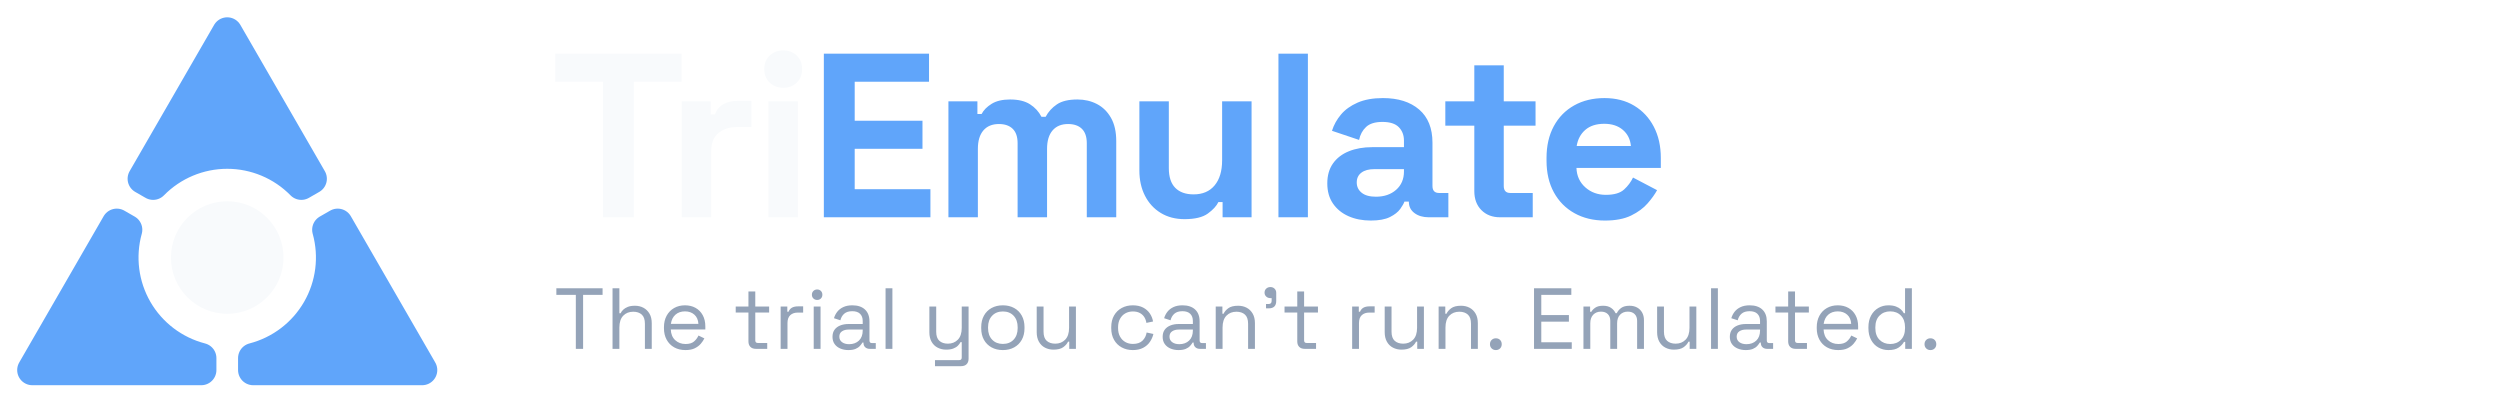
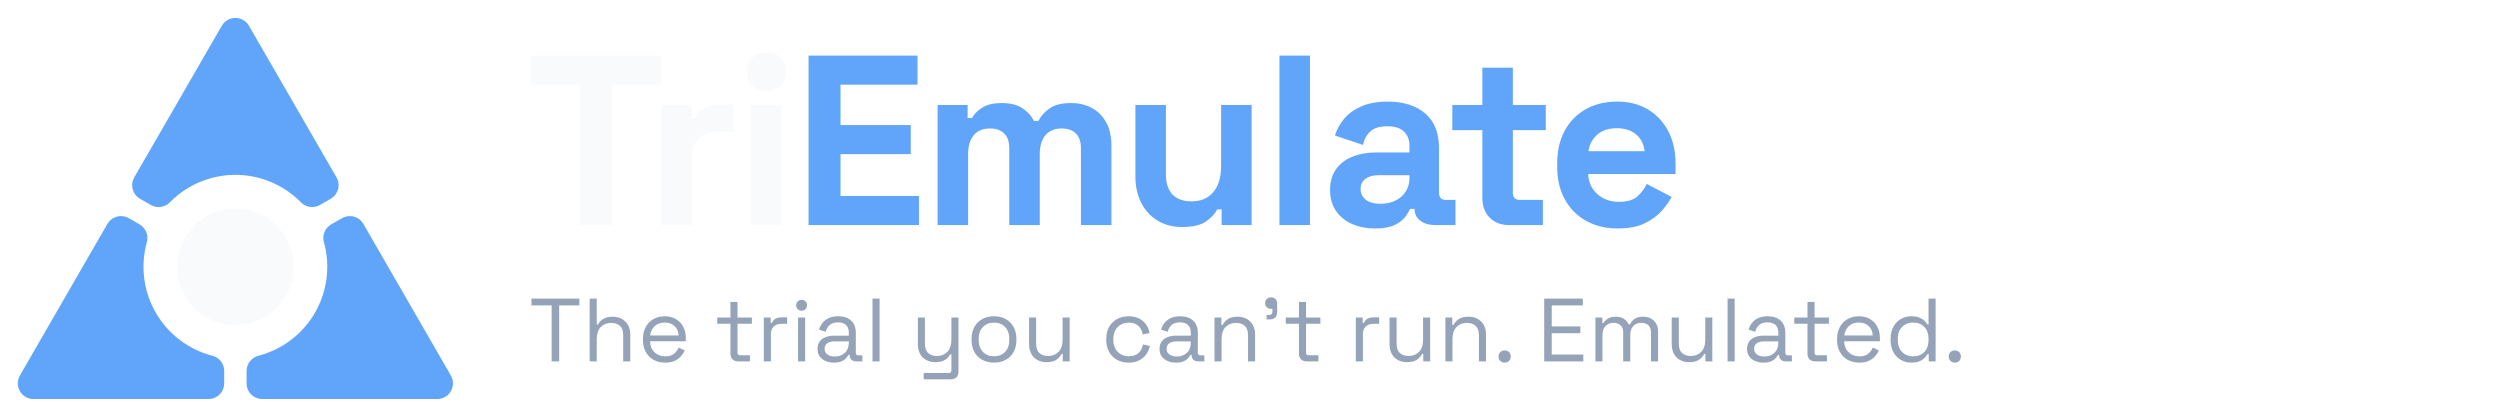
- <svg xmlns="http://www.w3.org/2000/svg" viewBox="0 0 577.6 93.0" width="577.6" height="93.0">
+ <svg xmlns="http://www.w3.org/2000/svg" viewBox="0 0 557.6 93.0" width="557.6" height="93.0">
  <g transform="translate(0.00 0.00) scale(1) translate(-7.5 -4.5)">
    <g fill="#60A5FA" stroke="#60A5FA" stroke-width="7" stroke-linejoin="round">
      <path d="M79.52,45.80 L60.00,12.00 L40.48,45.80 L42.88,47.18 A24,24 0 0 1 77.12,47.18 Z" />
      <path d="M34.48,56.20 L14.97,90.00 L54.00,90.00 L54.00,87.24 A24,24 0 0 1 36.88,57.58 Z" />
      <path d="M66.00,90.00 L105.03,90.00 L85.52,56.20 L83.12,57.58 A24,24 0 0 1 66.00,87.24 Z" />
    </g>
    <circle cx="60" cy="64" r="13" fill="#F8FAFC" />
  </g>
-   <path d="M139.312 50.2V18.88H128.296V12.4H157.456V18.88H146.44V50.2ZM157.51 50.2V23.416H164.206V26.44H165.178Q165.772 24.82 167.149 24.064Q168.526 23.308 170.362 23.308H173.602V29.356H170.254Q167.662 29.356 165.988 30.733Q164.314 32.11 164.314 34.972V50.2ZM177.544 50.2V23.416H184.348V50.2ZM180.946 20.284Q179.11 20.284 177.841 19.096Q176.572 17.908 176.572 15.964Q176.572 14.02 177.841 12.832Q179.11 11.644 180.946 11.644Q182.836 11.644 184.078 12.832Q185.32 14.02 185.32 15.964Q185.32 17.908 184.078 19.096Q182.836 20.284 180.946 20.284Z" fill="#F8FAFC" />
-   <path d="M190.342 50.2V12.4H214.642V18.88H197.47V27.898H213.13V34.378H197.47V43.72H214.966V50.2ZM219.124 50.2V23.416H225.82V26.332H226.792Q227.494 24.982 229.114 23.983Q230.734 22.984 233.38 22.984Q236.242 22.984 237.97 24.091Q239.698 25.198 240.616 26.98H241.588Q242.506 25.252 244.18 24.118Q245.854 22.984 248.932 22.984Q251.416 22.984 253.441 24.037Q255.466 25.09 256.681 27.223Q257.896 29.356 257.896 32.596V50.2H251.092V33.082Q251.092 30.868 249.958 29.761Q248.824 28.654 246.772 28.654Q244.45 28.654 243.181 30.139Q241.912 31.624 241.912 34.378V50.2H235.108V33.082Q235.108 30.868 233.974 29.761Q232.84 28.654 230.788 28.654Q228.466 28.654 227.197 30.139Q225.928 31.624 225.928 34.378V50.2ZM273.664 50.632Q270.532 50.632 268.183 49.201Q265.834 47.77 264.538 45.232Q263.242 42.694 263.242 39.4V23.416H270.046V38.86Q270.046 41.884 271.531 43.396Q273.016 44.908 275.77 44.908Q278.902 44.908 280.63 42.829Q282.358 40.75 282.358 37.024V23.416H289.162V50.2H282.466V46.69H281.494Q280.846 48.04 279.064 49.336Q277.282 50.632 273.664 50.632ZM295.372 50.2V12.4H302.176V50.2ZM316.702 50.956Q313.84 50.956 311.572 49.957Q309.304 48.958 307.981 47.041Q306.658 45.124 306.658 42.37Q306.658 39.616 307.981 37.753Q309.304 35.89 311.653 34.945Q314.002 34.0 317.026 34.0H324.37V32.488Q324.37 30.598 323.182 29.383Q321.994 28.168 319.402 28.168Q316.864 28.168 315.622 29.329Q314.38 30.49 314.002 32.326L307.738 30.22Q308.386 28.168 309.817 26.467Q311.248 24.766 313.651 23.713Q316.054 22.66 319.51 22.66Q324.802 22.66 327.88 25.306Q330.958 27.952 330.958 32.974V42.964Q330.958 44.584 332.47 44.584H334.63V50.2H330.094Q328.096 50.2 326.8 49.228Q325.504 48.256 325.504 46.636V46.582H324.478Q324.262 47.23 323.506 48.283Q322.75 49.336 321.13 50.146Q319.51 50.956 316.702 50.956ZM317.89 45.448Q320.752 45.448 322.561 43.855Q324.37 42.262 324.37 39.616V39.076H317.512Q315.622 39.076 314.542 39.886Q313.462 40.696 313.462 42.154Q313.462 43.612 314.596 44.53Q315.73 45.448 317.89 45.448ZM346.564 50.2Q343.918 50.2 342.271 48.553Q340.624 46.906 340.624 44.152V29.032H333.928V23.416H340.624V15.1H347.428V23.416H354.772V29.032H347.428V42.964Q347.428 44.584 348.94 44.584H354.124V50.2ZM370.81 50.956Q366.814 50.956 363.763 49.255Q360.712 47.554 359.011 44.449Q357.31 41.344 357.31 37.132V36.484Q357.31 32.272 358.984 29.167Q360.658 26.062 363.682 24.361Q366.706 22.66 370.702 22.66Q374.644 22.66 377.56 24.415Q380.476 26.17 382.096 29.275Q383.716 32.38 383.716 36.484V38.806H364.222Q364.33 41.56 366.274 43.288Q368.218 45.016 371.026 45.016Q373.888 45.016 375.238 43.774Q376.588 42.532 377.29 41.02L382.852 43.936Q382.096 45.34 380.665 46.987Q379.234 48.634 376.858 49.795Q374.482 50.956 370.81 50.956ZM364.276 33.73H376.804Q376.588 31.408 374.941 30.004Q373.294 28.6 370.648 28.6Q367.894 28.6 366.274 30.004Q364.654 31.408 364.276 33.73Z" fill="#60A5FA" />
-   <path d="M133.04 80.6V68.12H128.54V66.6H139.22V68.12H134.72V80.6ZM141.52 80.6V66.6H143.1V72.38H143.38Q143.58 71.94 143.99 71.55Q144.4 71.16 145.05 70.9Q145.7 70.64 146.7 70.64Q147.8 70.64 148.67 71.11Q149.54 71.58 150.06 72.47Q150.58 73.36 150.58 74.68V80.6H149.0V74.8Q149.0 73.34 148.27 72.68Q147.54 72.02 146.3 72.02Q144.88 72.02 143.99 72.94Q143.1 73.86 143.1 75.68V80.6ZM158.36 80.88Q156.88 80.88 155.76 80.25Q154.64 79.62 154.02 78.48Q153.4 77.34 153.4 75.84V75.6Q153.4 74.08 154.02 72.94Q154.64 71.8 155.74 71.17Q156.84 70.54 158.26 70.54Q159.64 70.54 160.7 71.13Q161.76 71.72 162.36 72.82Q162.96 73.92 162.96 75.4V76.12H154.98Q155.04 77.7 156 78.59Q156.96 79.48 158.4 79.48Q159.66 79.48 160.34 78.9Q161.02 78.32 161.38 77.52L162.74 78.18Q162.44 78.8 161.91 79.42Q161.38 80.04 160.53 80.46Q159.68 80.88 158.36 80.88ZM155 74.82H161.36Q161.28 73.46 160.43 72.7Q159.58 71.94 158.26 71.94Q156.92 71.94 156.06 72.7Q155.2 73.46 155 74.82ZM174.66 80.6Q173.82 80.6 173.37 80.14Q172.92 79.68 172.92 78.88V72.2H169.98V70.82H172.92V67.34H174.5V70.82H177.7V72.2H174.5V78.64Q174.5 79.24 175.08 79.24H177.26V80.6ZM180.36 80.6V70.82H181.9V72.02H182.18Q182.44 71.38 182.98 71.08Q183.52 70.78 184.4 70.78H185.56V72.22H184.3Q183.24 72.22 182.59 72.81Q181.94 73.4 181.94 74.64V80.6ZM188 80.6V70.82H189.58V80.6ZM188.8 69.3Q188.28 69.3 187.93 68.96Q187.58 68.62 187.58 68.1Q187.58 67.56 187.93 67.22Q188.28 66.88 188.8 66.88Q189.32 66.88 189.66 67.22Q190 67.56 190 68.1Q190 68.62 189.66 68.96Q189.32 69.3 188.8 69.3ZM196 80.88Q194.98 80.88 194.14 80.52Q193.3 80.16 192.82 79.48Q192.34 78.8 192.34 77.82Q192.34 76.82 192.82 76.17Q193.3 75.52 194.14 75.19Q194.98 74.86 196.02 74.86H199.32V74.14Q199.32 73.1 198.71 72.5Q198.1 71.9 196.9 71.9Q195.72 71.9 195.06 72.47Q194.4 73.04 194.16 74.0L192.68 73.52Q192.92 72.7 193.44 72.03Q193.96 71.36 194.83 70.95Q195.7 70.54 196.92 70.54Q198.8 70.54 199.84 71.51Q200.88 72.48 200.88 74.24V78.66Q200.88 79.26 201.44 79.26H202.34V80.6H200.96Q200.3 80.6 199.9 80.23Q199.5 79.86 199.5 79.24V79.14H199.26Q199.04 79.52 198.67 79.93Q198.3 80.34 197.66 80.61Q197.02 80.88 196 80.88ZM196.18 79.52Q197.58 79.52 198.45 78.69Q199.32 77.86 199.32 76.36V76.14H196.08Q195.14 76.14 194.53 76.55Q193.92 76.96 193.92 77.78Q193.92 78.6 194.55 79.06Q195.18 79.52 196.18 79.52ZM204.6 80.6V66.6H206.18V80.6ZM216.02 84.6V83.2H221.62Q222.2 83.2 222.2 82.6V79.04H221.92Q221.72 79.46 221.31 79.87Q220.9 80.28 220.24 80.53Q219.58 80.78 218.58 80.78Q217.52 80.78 216.63 80.32Q215.74 79.86 215.23 78.96Q214.72 78.06 214.72 76.76V70.82H216.3V76.64Q216.3 78.08 217.03 78.74Q217.76 79.4 219 79.4Q220.4 79.4 221.3 78.48Q222.2 77.56 222.2 75.74V70.82H223.78V82.88Q223.78 83.68 223.33 84.14Q222.88 84.6 222.02 84.6ZM231.7 80.88Q230.22 80.88 229.09 80.26Q227.96 79.64 227.33 78.51Q226.7 77.38 226.7 75.84V75.58Q226.7 74.06 227.33 72.92Q227.96 71.78 229.09 71.16Q230.22 70.54 231.7 70.54Q233.18 70.54 234.31 71.16Q235.44 71.78 236.07 72.92Q236.7 74.06 236.7 75.58V75.84Q236.7 77.38 236.07 78.51Q235.44 79.64 234.31 80.26Q233.18 80.88 231.7 80.88ZM231.7 79.46Q233.26 79.46 234.19 78.47Q235.12 77.48 235.12 75.8V75.62Q235.12 73.94 234.19 72.95Q233.26 71.96 231.7 71.96Q230.16 71.96 229.22 72.95Q228.28 73.94 228.28 75.62V75.8Q228.28 77.48 229.22 78.47Q230.16 79.46 231.7 79.46ZM243.38 80.78Q242.32 80.78 241.43 80.32Q240.54 79.86 240.03 78.95Q239.52 78.04 239.52 76.74V70.82H241.1V76.62Q241.1 78.08 241.83 78.74Q242.56 79.4 243.8 79.4Q245.2 79.4 246.1 78.48Q247 77.56 247 75.74V70.82H248.58V80.6H247.04V78.94H246.76Q246.44 79.64 245.66 80.21Q244.88 80.78 243.38 80.78ZM261.72 80.88Q260.3 80.88 259.17 80.27Q258.04 79.66 257.39 78.52Q256.74 77.38 256.74 75.82V75.6Q256.74 74.02 257.39 72.89Q258.04 71.76 259.17 71.15Q260.3 70.54 261.72 70.54Q263.12 70.54 264.11 71.06Q265.1 71.58 265.67 72.44Q266.24 73.3 266.4 74.28L264.86 74.6Q264.76 73.88 264.39 73.28Q264.02 72.68 263.36 72.32Q262.7 71.96 261.74 71.96Q260.76 71.96 259.99 72.4Q259.22 72.84 258.77 73.66Q258.32 74.48 258.32 75.62V75.8Q258.32 76.94 258.77 77.76Q259.22 78.58 259.99 79.02Q260.76 79.46 261.74 79.46Q263.2 79.46 263.97 78.7Q264.74 77.94 264.92 76.82L266.48 77.16Q266.26 78.12 265.68 78.98Q265.1 79.84 264.11 80.36Q263.12 80.88 261.72 80.88ZM272.28 80.88Q271.26 80.88 270.42 80.52Q269.58 80.16 269.1 79.48Q268.62 78.8 268.62 77.82Q268.62 76.82 269.1 76.17Q269.58 75.52 270.42 75.19Q271.26 74.86 272.3 74.86H275.6V74.14Q275.6 73.1 274.99 72.5Q274.38 71.9 273.18 71.9Q272 71.9 271.34 72.47Q270.68 73.04 270.44 74.0L268.96 73.52Q269.2 72.7 269.72 72.03Q270.24 71.36 271.11 70.95Q271.98 70.54 273.2 70.54Q275.08 70.54 276.12 71.51Q277.16 72.48 277.16 74.24V78.66Q277.16 79.26 277.72 79.26H278.62V80.6H277.24Q276.58 80.6 276.18 80.23Q275.78 79.86 275.78 79.24V79.14H275.54Q275.32 79.52 274.95 79.93Q274.58 80.34 273.94 80.61Q273.3 80.88 272.28 80.88ZM272.46 79.52Q273.86 79.52 274.73 78.69Q275.6 77.86 275.6 76.36V76.14H272.36Q271.42 76.14 270.81 76.55Q270.2 76.96 270.2 77.78Q270.2 78.6 270.83 79.06Q271.46 79.52 272.46 79.52ZM280.88 80.6V70.82H282.42V72.48H282.7Q283.02 71.78 283.79 71.21Q284.56 70.64 286.06 70.64Q287.16 70.64 288.03 71.1Q288.9 71.56 289.42 72.46Q289.94 73.36 289.94 74.68V80.6H288.36V74.8Q288.36 73.34 287.63 72.68Q286.9 72.02 285.66 72.02Q284.24 72.02 283.35 72.94Q282.46 73.86 282.46 75.68V80.6ZM292.5 71.24V70.24H293.08Q293.8 70.24 293.8 69.52V68.88H293.52Q292.94 68.88 292.55 68.52Q292.16 68.16 292.16 67.62Q292.16 67.04 292.55 66.68Q292.94 66.32 293.52 66.32Q294.1 66.32 294.48 66.7Q294.86 67.08 294.86 67.66V69.52Q294.86 71.24 293.14 71.24ZM301.46 80.6Q300.62 80.6 300.17 80.14Q299.72 79.68 299.72 78.88V72.2H296.78V70.82H299.72V67.34H301.3V70.82H304.5V72.2H301.3V78.64Q301.3 79.24 301.88 79.24H304.06V80.6ZM312.4 80.6V70.82H313.94V72.02H314.22Q314.48 71.38 315.02 71.08Q315.56 70.78 316.44 70.78H317.6V72.22H316.34Q315.28 72.22 314.63 72.81Q313.98 73.4 313.98 74.64V80.6ZM323.78 80.78Q322.72 80.78 321.83 80.32Q320.94 79.86 320.43 78.95Q319.92 78.04 319.92 76.74V70.82H321.5V76.62Q321.5 78.08 322.23 78.74Q322.96 79.4 324.2 79.4Q325.6 79.4 326.5 78.48Q327.4 77.56 327.4 75.74V70.82H328.98V80.6H327.44V78.94H327.16Q326.84 79.64 326.06 80.21Q325.28 80.78 323.78 80.78ZM332.38 80.6V70.82H333.92V72.48H334.2Q334.52 71.78 335.29 71.21Q336.06 70.64 337.56 70.64Q338.66 70.64 339.53 71.1Q340.4 71.56 340.92 72.46Q341.44 73.36 341.44 74.68V80.6H339.86V74.8Q339.86 73.34 339.13 72.68Q338.4 72.02 337.16 72.02Q335.74 72.02 334.85 72.94Q333.96 73.86 333.96 75.68V80.6ZM345.6 80.88Q345.02 80.88 344.63 80.5Q344.24 80.12 344.24 79.52Q344.24 78.92 344.63 78.54Q345.02 78.16 345.6 78.16Q346.2 78.16 346.58 78.54Q346.96 78.92 346.96 79.52Q346.96 80.12 346.58 80.5Q346.2 80.88 345.6 80.88ZM354.42 80.6V66.6H363.04V68.12H356.1V72.8H362.48V74.32H356.1V79.08H363.14V80.6ZM365.84 80.6V70.82H367.38V72.04H367.66Q367.94 71.52 368.58 71.08Q369.22 70.64 370.38 70.64Q371.52 70.64 372.23 71.14Q372.94 71.64 373.26 72.36H373.54Q373.88 71.64 374.57 71.14Q375.26 70.64 376.5 70.64Q377.48 70.64 378.22 71.04Q378.96 71.44 379.39 72.19Q379.82 72.94 379.82 73.98V80.6H378.24V74.12Q378.24 73.14 377.67 72.57Q377.1 72.0 376.08 72.0Q375 72.0 374.31 72.7Q373.62 73.4 373.62 74.72V80.6H372.04V74.12Q372.04 73.14 371.47 72.57Q370.9 72.0 369.88 72.0Q368.8 72.0 368.11 72.7Q367.42 73.4 367.42 74.72V80.6ZM386.72 80.78Q385.66 80.78 384.77 80.32Q383.88 79.86 383.37 78.95Q382.86 78.04 382.86 76.74V70.82H384.44V76.62Q384.44 78.08 385.17 78.74Q385.9 79.4 387.14 79.4Q388.54 79.4 389.44 78.48Q390.34 77.56 390.34 75.74V70.82H391.92V80.6H390.38V78.94H390.1Q389.78 79.64 389.0 80.21Q388.22 80.78 386.72 80.78ZM395.32 80.6V66.6H396.9V80.6ZM403.32 80.88Q402.3 80.88 401.46 80.52Q400.62 80.16 400.14 79.48Q399.66 78.8 399.66 77.82Q399.66 76.82 400.14 76.17Q400.62 75.52 401.46 75.19Q402.3 74.86 403.34 74.86H406.64V74.14Q406.64 73.1 406.03 72.5Q405.42 71.9 404.22 71.9Q403.04 71.9 402.38 72.47Q401.72 73.04 401.48 74.0L400.0 73.52Q400.24 72.7 400.76 72.03Q401.28 71.36 402.15 70.95Q403.02 70.54 404.24 70.54Q406.12 70.54 407.16 71.51Q408.2 72.48 408.2 74.24V78.66Q408.2 79.26 408.76 79.26H409.66V80.6H408.28Q407.62 80.6 407.22 80.23Q406.82 79.86 406.82 79.24V79.14H406.58Q406.36 79.52 405.99 79.93Q405.62 80.34 404.98 80.61Q404.34 80.88 403.32 80.88ZM403.5 79.52Q404.9 79.52 405.77 78.69Q406.64 77.86 406.64 76.36V76.14H403.4Q402.46 76.14 401.85 76.55Q401.24 76.96 401.24 77.78Q401.24 78.6 401.87 79.06Q402.5 79.52 403.5 79.52ZM414.88 80.6Q414.04 80.6 413.59 80.14Q413.14 79.68 413.14 78.88V72.2H410.2V70.82H413.14V67.34H414.72V70.82H417.92V72.2H414.72V78.64Q414.72 79.24 415.3 79.24H417.48V80.6ZM424.7 80.88Q423.22 80.88 422.1 80.25Q420.98 79.62 420.36 78.48Q419.74 77.34 419.74 75.84V75.6Q419.74 74.08 420.36 72.94Q420.98 71.8 422.08 71.17Q423.18 70.54 424.6 70.54Q425.98 70.54 427.04 71.13Q428.1 71.72 428.7 72.82Q429.3 73.92 429.3 75.4V76.12H421.32Q421.38 77.7 422.34 78.59Q423.3 79.48 424.74 79.48Q426.0 79.48 426.68 78.9Q427.36 78.32 427.72 77.52L429.08 78.18Q428.78 78.8 428.25 79.42Q427.72 80.04 426.87 80.46Q426.02 80.88 424.7 80.88ZM421.34 74.82H427.7Q427.62 73.46 426.77 72.7Q425.92 71.94 424.6 71.94Q423.26 71.94 422.4 72.7Q421.54 73.46 421.34 74.82ZM436.3 80.88Q435.04 80.88 433.98 80.28Q432.92 79.68 432.3 78.54Q431.68 77.4 431.68 75.84V75.58Q431.68 74.02 432.3 72.89Q432.92 71.76 433.97 71.15Q435.02 70.54 436.3 70.54Q437.32 70.54 438.03 70.81Q438.74 71.08 439.18 71.49Q439.62 71.9 439.86 72.36H440.14V66.6H441.72V80.6H440.18V78.98H439.9Q439.5 79.72 438.66 80.3Q437.82 80.88 436.3 80.88ZM436.72 79.48Q438.24 79.48 439.19 78.51Q440.14 77.54 440.14 75.8V75.62Q440.14 73.88 439.19 72.91Q438.24 71.94 436.72 71.94Q435.22 71.94 434.25 72.91Q433.28 73.88 433.28 75.62V75.8Q433.28 77.54 434.25 78.51Q435.22 79.48 436.72 79.48ZM446.0 80.88Q445.42 80.88 445.03 80.5Q444.64 80.12 444.64 79.52Q444.64 78.92 445.03 78.54Q445.42 78.16 446.0 78.16Q446.6 78.16 446.98 78.54Q447.36 78.92 447.36 79.52Q447.36 80.12 446.98 80.5Q446.6 80.88 446.0 80.88Z" fill="#94A3B8" />
+   <path d="M129.312 50.2V18.88H118.296V12.4H147.456V18.88H136.44V50.2ZM147.51 50.2V23.416H154.206V26.44H155.178Q155.772 24.82 157.149 24.064Q158.526 23.308 160.362 23.308H163.602V29.356H160.254Q157.662 29.356 155.988 30.733Q154.314 32.11 154.314 34.972V50.2ZM167.544 50.2V23.416H174.348V50.2ZM170.946 20.284Q169.11 20.284 167.841 19.096Q166.572 17.908 166.572 15.964Q166.572 14.02 167.841 12.832Q169.11 11.644 170.946 11.644Q172.836 11.644 174.078 12.832Q175.32 14.02 175.32 15.964Q175.32 17.908 174.078 19.096Q172.836 20.284 170.946 20.284Z" fill="#F8FAFC" />
+   <path d="M180.342 50.2V12.4H204.642V18.88H187.47V27.898H203.13V34.378H187.47V43.72H204.966V50.2ZM209.124 50.2V23.416H215.82V26.332H216.792Q217.494 24.982 219.114 23.983Q220.734 22.984 223.38 22.984Q226.242 22.984 227.97 24.091Q229.698 25.198 230.616 26.98H231.588Q232.506 25.252 234.18 24.118Q235.854 22.984 238.932 22.984Q241.416 22.984 243.441 24.037Q245.466 25.09 246.681 27.223Q247.896 29.356 247.896 32.596V50.2H241.092V33.082Q241.092 30.868 239.958 29.761Q238.824 28.654 236.772 28.654Q234.45 28.654 233.181 30.139Q231.912 31.624 231.912 34.378V50.2H225.108V33.082Q225.108 30.868 223.974 29.761Q222.84 28.654 220.788 28.654Q218.466 28.654 217.197 30.139Q215.928 31.624 215.928 34.378V50.2ZM263.664 50.632Q260.532 50.632 258.183 49.201Q255.834 47.77 254.538 45.232Q253.242 42.694 253.242 39.4V23.416H260.046V38.86Q260.046 41.884 261.531 43.396Q263.016 44.908 265.77 44.908Q268.902 44.908 270.63 42.829Q272.358 40.75 272.358 37.024V23.416H279.162V50.2H272.466V46.69H271.494Q270.846 48.04 269.064 49.336Q267.282 50.632 263.664 50.632ZM285.372 50.2V12.4H292.176V50.2ZM306.702 50.956Q303.84 50.956 301.572 49.957Q299.304 48.958 297.981 47.041Q296.658 45.124 296.658 42.37Q296.658 39.616 297.981 37.753Q299.304 35.89 301.653 34.945Q304.002 34.0 307.026 34.0H314.37V32.488Q314.37 30.598 313.182 29.383Q311.994 28.168 309.402 28.168Q306.864 28.168 305.622 29.329Q304.38 30.49 304.002 32.326L297.738 30.22Q298.386 28.168 299.817 26.467Q301.248 24.766 303.651 23.713Q306.054 22.66 309.51 22.66Q314.802 22.66 317.88 25.306Q320.958 27.952 320.958 32.974V42.964Q320.958 44.584 322.47 44.584H324.63V50.2H320.094Q318.096 50.2 316.8 49.228Q315.504 48.256 315.504 46.636V46.582H314.478Q314.262 47.23 313.506 48.283Q312.75 49.336 311.13 50.146Q309.51 50.956 306.702 50.956ZM307.89 45.448Q310.752 45.448 312.561 43.855Q314.37 42.262 314.37 39.616V39.076H307.512Q305.622 39.076 304.542 39.886Q303.462 40.696 303.462 42.154Q303.462 43.612 304.596 44.53Q305.73 45.448 307.89 45.448ZM336.564 50.2Q333.918 50.2 332.271 48.553Q330.624 46.906 330.624 44.152V29.032H323.928V23.416H330.624V15.1H337.428V23.416H344.772V29.032H337.428V42.964Q337.428 44.584 338.94 44.584H344.124V50.2ZM360.81 50.956Q356.814 50.956 353.763 49.255Q350.712 47.554 349.011 44.449Q347.31 41.344 347.31 37.132V36.484Q347.31 32.272 348.984 29.167Q350.658 26.062 353.682 24.361Q356.706 22.66 360.702 22.66Q364.644 22.66 367.56 24.415Q370.476 26.17 372.096 29.275Q373.716 32.38 373.716 36.484V38.806H354.222Q354.33 41.56 356.274 43.288Q358.218 45.016 361.026 45.016Q363.888 45.016 365.238 43.774Q366.588 42.532 367.29 41.02L372.852 43.936Q372.096 45.34 370.665 46.987Q369.234 48.634 366.858 49.795Q364.482 50.956 360.81 50.956ZM354.276 33.73H366.804Q366.588 31.408 364.941 30.004Q363.294 28.6 360.648 28.6Q357.894 28.6 356.274 30.004Q354.654 31.408 354.276 33.73Z" fill="#60A5FA" />
+   <path d="M123.04 80.6V68.12H118.54V66.6H129.22V68.12H124.72V80.6ZM131.52 80.6V66.6H133.1V72.38H133.38Q133.58 71.94 133.99 71.55Q134.4 71.16 135.05 70.9Q135.7 70.64 136.7 70.64Q137.8 70.64 138.67 71.11Q139.54 71.58 140.06 72.47Q140.58 73.36 140.58 74.68V80.6H139.0V74.8Q139.0 73.34 138.27 72.68Q137.54 72.02 136.3 72.02Q134.88 72.02 133.99 72.94Q133.1 73.86 133.1 75.68V80.6ZM148.36 80.88Q146.88 80.88 145.76 80.25Q144.64 79.62 144.02 78.48Q143.4 77.34 143.4 75.84V75.6Q143.4 74.08 144.02 72.94Q144.64 71.8 145.74 71.17Q146.84 70.54 148.26 70.54Q149.64 70.54 150.7 71.13Q151.76 71.72 152.36 72.82Q152.96 73.92 152.96 75.4V76.12H144.98Q145.04 77.7 146 78.59Q146.96 79.48 148.4 79.48Q149.66 79.48 150.34 78.9Q151.02 78.32 151.38 77.52L152.74 78.18Q152.44 78.8 151.91 79.42Q151.38 80.04 150.53 80.46Q149.68 80.88 148.36 80.88ZM145 74.82H151.36Q151.28 73.46 150.43 72.7Q149.58 71.94 148.26 71.94Q146.92 71.94 146.06 72.7Q145.2 73.46 145 74.82ZM164.66 80.6Q163.82 80.6 163.37 80.14Q162.92 79.68 162.92 78.88V72.2H159.98V70.82H162.92V67.34H164.5V70.82H167.7V72.2H164.5V78.64Q164.5 79.24 165.08 79.24H167.26V80.6ZM170.36 80.6V70.82H171.9V72.02H172.18Q172.44 71.38 172.98 71.08Q173.52 70.78 174.4 70.78H175.56V72.22H174.3Q173.24 72.22 172.59 72.81Q171.94 73.4 171.94 74.64V80.6ZM178 80.6V70.82H179.58V80.6ZM178.8 69.3Q178.28 69.3 177.93 68.96Q177.58 68.62 177.58 68.1Q177.58 67.56 177.93 67.22Q178.28 66.88 178.8 66.88Q179.32 66.88 179.66 67.22Q180 67.56 180 68.1Q180 68.62 179.66 68.96Q179.32 69.3 178.8 69.3ZM186 80.88Q184.98 80.88 184.14 80.52Q183.3 80.16 182.82 79.48Q182.34 78.8 182.34 77.82Q182.34 76.82 182.82 76.17Q183.3 75.52 184.14 75.19Q184.98 74.86 186.02 74.86H189.32V74.14Q189.32 73.1 188.71 72.5Q188.1 71.9 186.9 71.9Q185.72 71.9 185.06 72.47Q184.4 73.04 184.16 74.0L182.68 73.52Q182.92 72.7 183.44 72.03Q183.96 71.36 184.83 70.95Q185.7 70.54 186.92 70.54Q188.8 70.54 189.84 71.51Q190.88 72.48 190.88 74.24V78.66Q190.88 79.26 191.44 79.26H192.34V80.6H190.96Q190.3 80.6 189.9 80.23Q189.5 79.86 189.5 79.24V79.14H189.26Q189.04 79.52 188.67 79.93Q188.3 80.34 187.66 80.61Q187.02 80.88 186 80.88ZM186.18 79.52Q187.58 79.52 188.45 78.69Q189.32 77.86 189.32 76.36V76.14H186.08Q185.14 76.14 184.53 76.55Q183.92 76.96 183.92 77.78Q183.92 78.6 184.55 79.06Q185.18 79.52 186.18 79.52ZM194.6 80.6V66.6H196.18V80.6ZM206.02 84.6V83.2H211.62Q212.2 83.2 212.2 82.6V79.04H211.92Q211.72 79.46 211.31 79.87Q210.9 80.28 210.24 80.53Q209.58 80.78 208.58 80.78Q207.52 80.78 206.63 80.32Q205.74 79.86 205.23 78.96Q204.72 78.06 204.72 76.76V70.82H206.3V76.64Q206.3 78.08 207.03 78.74Q207.76 79.4 209 79.4Q210.4 79.4 211.3 78.48Q212.2 77.56 212.2 75.74V70.82H213.78V82.88Q213.78 83.68 213.33 84.14Q212.88 84.6 212.02 84.6ZM221.7 80.88Q220.22 80.88 219.09 80.26Q217.96 79.64 217.33 78.51Q216.7 77.38 216.7 75.84V75.58Q216.7 74.06 217.33 72.92Q217.96 71.78 219.09 71.16Q220.22 70.54 221.7 70.54Q223.18 70.54 224.31 71.16Q225.44 71.78 226.07 72.92Q226.7 74.06 226.7 75.58V75.84Q226.7 77.38 226.07 78.51Q225.44 79.64 224.31 80.26Q223.18 80.88 221.7 80.88ZM221.7 79.46Q223.26 79.46 224.19 78.47Q225.12 77.48 225.12 75.8V75.62Q225.12 73.94 224.19 72.95Q223.26 71.96 221.7 71.96Q220.16 71.96 219.22 72.95Q218.28 73.94 218.28 75.62V75.8Q218.28 77.48 219.22 78.47Q220.16 79.46 221.7 79.46ZM233.38 80.78Q232.32 80.78 231.43 80.32Q230.54 79.86 230.03 78.95Q229.52 78.04 229.52 76.74V70.82H231.1V76.62Q231.1 78.08 231.83 78.74Q232.56 79.4 233.8 79.4Q235.2 79.4 236.1 78.48Q237 77.56 237 75.74V70.82H238.58V80.6H237.04V78.94H236.76Q236.44 79.64 235.66 80.21Q234.88 80.78 233.38 80.78ZM251.72 80.88Q250.3 80.88 249.17 80.27Q248.04 79.66 247.39 78.52Q246.74 77.38 246.74 75.82V75.6Q246.74 74.02 247.39 72.89Q248.04 71.76 249.17 71.15Q250.3 70.54 251.72 70.54Q253.12 70.54 254.11 71.06Q255.1 71.58 255.67 72.44Q256.24 73.3 256.4 74.28L254.86 74.6Q254.76 73.88 254.39 73.28Q254.02 72.68 253.36 72.32Q252.7 71.96 251.74 71.96Q250.76 71.96 249.99 72.4Q249.22 72.84 248.77 73.66Q248.32 74.48 248.32 75.62V75.8Q248.32 76.94 248.77 77.76Q249.22 78.58 249.99 79.02Q250.76 79.46 251.74 79.46Q253.2 79.46 253.97 78.7Q254.74 77.94 254.92 76.82L256.48 77.16Q256.26 78.12 255.68 78.98Q255.1 79.84 254.11 80.36Q253.12 80.88 251.72 80.88ZM262.28 80.88Q261.26 80.88 260.42 80.52Q259.58 80.16 259.1 79.48Q258.62 78.8 258.62 77.82Q258.62 76.82 259.1 76.17Q259.58 75.52 260.42 75.19Q261.26 74.86 262.3 74.86H265.6V74.14Q265.6 73.1 264.99 72.5Q264.38 71.9 263.18 71.9Q262 71.9 261.34 72.47Q260.68 73.04 260.44 74.0L258.96 73.52Q259.2 72.7 259.72 72.03Q260.24 71.36 261.11 70.95Q261.98 70.54 263.2 70.54Q265.08 70.54 266.12 71.51Q267.16 72.48 267.16 74.24V78.66Q267.16 79.26 267.72 79.26H268.62V80.6H267.24Q266.58 80.6 266.18 80.23Q265.78 79.86 265.78 79.24V79.14H265.54Q265.32 79.52 264.95 79.93Q264.58 80.34 263.94 80.61Q263.3 80.88 262.28 80.88ZM262.46 79.52Q263.86 79.52 264.73 78.69Q265.6 77.86 265.6 76.36V76.14H262.36Q261.42 76.14 260.81 76.55Q260.2 76.96 260.2 77.78Q260.2 78.6 260.83 79.06Q261.46 79.52 262.46 79.52ZM270.88 80.6V70.82H272.42V72.48H272.7Q273.02 71.78 273.79 71.21Q274.56 70.64 276.06 70.64Q277.16 70.64 278.03 71.1Q278.9 71.56 279.42 72.46Q279.94 73.36 279.94 74.68V80.6H278.36V74.8Q278.36 73.34 277.63 72.68Q276.9 72.02 275.66 72.02Q274.24 72.02 273.35 72.94Q272.46 73.86 272.46 75.68V80.6ZM282.5 71.24V70.24H283.08Q283.8 70.24 283.8 69.52V68.88H283.52Q282.94 68.88 282.55 68.52Q282.16 68.16 282.16 67.62Q282.16 67.04 282.55 66.68Q282.94 66.32 283.52 66.32Q284.1 66.32 284.48 66.7Q284.86 67.08 284.86 67.66V69.52Q284.86 71.24 283.14 71.24ZM291.46 80.6Q290.62 80.6 290.17 80.14Q289.72 79.68 289.72 78.88V72.2H286.78V70.82H289.72V67.34H291.3V70.82H294.5V72.2H291.3V78.64Q291.3 79.24 291.88 79.24H294.06V80.6ZM302.4 80.6V70.82H303.94V72.02H304.22Q304.48 71.38 305.02 71.08Q305.56 70.78 306.44 70.78H307.6V72.22H306.34Q305.28 72.22 304.63 72.81Q303.98 73.4 303.98 74.64V80.6ZM313.78 80.78Q312.72 80.78 311.83 80.32Q310.94 79.86 310.43 78.95Q309.92 78.04 309.92 76.74V70.82H311.5V76.62Q311.5 78.08 312.23 78.74Q312.96 79.4 314.2 79.4Q315.6 79.4 316.5 78.48Q317.4 77.56 317.4 75.74V70.82H318.98V80.6H317.44V78.94H317.16Q316.84 79.64 316.06 80.21Q315.28 80.78 313.78 80.78ZM322.38 80.6V70.82H323.92V72.48H324.2Q324.52 71.78 325.29 71.21Q326.06 70.64 327.56 70.64Q328.66 70.64 329.53 71.1Q330.4 71.56 330.92 72.46Q331.44 73.36 331.44 74.68V80.6H329.86V74.8Q329.86 73.34 329.13 72.68Q328.4 72.02 327.16 72.02Q325.74 72.02 324.85 72.94Q323.96 73.86 323.96 75.68V80.6ZM335.6 80.88Q335.02 80.88 334.63 80.5Q334.24 80.12 334.24 79.52Q334.24 78.92 334.63 78.54Q335.02 78.16 335.6 78.16Q336.2 78.16 336.58 78.54Q336.96 78.92 336.96 79.52Q336.96 80.12 336.58 80.5Q336.2 80.88 335.6 80.88ZM344.42 80.6V66.6H353.04V68.12H346.1V72.8H352.48V74.32H346.1V79.08H353.14V80.6ZM355.84 80.6V70.82H357.38V72.04H357.66Q357.94 71.52 358.58 71.08Q359.22 70.64 360.38 70.64Q361.52 70.64 362.23 71.14Q362.94 71.64 363.26 72.36H363.54Q363.88 71.64 364.57 71.14Q365.26 70.64 366.5 70.64Q367.48 70.64 368.22 71.04Q368.96 71.44 369.39 72.19Q369.82 72.94 369.82 73.98V80.6H368.24V74.12Q368.24 73.14 367.67 72.57Q367.1 72.0 366.08 72.0Q365 72.0 364.31 72.7Q363.62 73.4 363.62 74.72V80.6H362.04V74.12Q362.04 73.14 361.47 72.57Q360.9 72.0 359.88 72.0Q358.8 72.0 358.11 72.7Q357.42 73.4 357.42 74.72V80.6ZM376.72 80.78Q375.66 80.78 374.77 80.32Q373.88 79.86 373.37 78.95Q372.86 78.04 372.86 76.74V70.82H374.44V76.62Q374.44 78.08 375.17 78.74Q375.9 79.4 377.14 79.4Q378.54 79.4 379.44 78.48Q380.34 77.56 380.34 75.74V70.82H381.92V80.6H380.38V78.94H380.1Q379.78 79.64 379.0 80.21Q378.22 80.78 376.72 80.78ZM385.32 80.6V66.6H386.9V80.6ZM393.32 80.88Q392.3 80.88 391.46 80.52Q390.62 80.16 390.14 79.48Q389.66 78.8 389.66 77.82Q389.66 76.82 390.14 76.17Q390.62 75.52 391.46 75.19Q392.3 74.86 393.34 74.86H396.64V74.14Q396.64 73.1 396.03 72.5Q395.42 71.9 394.22 71.9Q393.04 71.9 392.38 72.47Q391.72 73.04 391.48 74.0L390.0 73.52Q390.24 72.7 390.76 72.03Q391.28 71.36 392.15 70.95Q393.02 70.54 394.24 70.54Q396.12 70.54 397.16 71.51Q398.2 72.48 398.2 74.24V78.66Q398.2 79.26 398.76 79.26H399.66V80.6H398.28Q397.62 80.6 397.22 80.23Q396.82 79.86 396.82 79.24V79.14H396.58Q396.36 79.52 395.99 79.93Q395.62 80.34 394.98 80.61Q394.34 80.88 393.32 80.88ZM393.5 79.52Q394.9 79.52 395.77 78.69Q396.64 77.86 396.64 76.36V76.14H393.4Q392.46 76.14 391.85 76.55Q391.24 76.96 391.24 77.78Q391.24 78.6 391.87 79.06Q392.5 79.52 393.5 79.52ZM404.88 80.6Q404.04 80.6 403.59 80.14Q403.14 79.68 403.14 78.88V72.2H400.2V70.82H403.14V67.34H404.72V70.82H407.92V72.2H404.72V78.64Q404.72 79.24 405.3 79.24H407.48V80.6ZM414.7 80.88Q413.22 80.88 412.1 80.25Q410.98 79.62 410.36 78.48Q409.74 77.34 409.74 75.84V75.6Q409.74 74.08 410.36 72.94Q410.98 71.8 412.08 71.17Q413.18 70.54 414.6 70.54Q415.98 70.54 417.04 71.13Q418.1 71.72 418.7 72.82Q419.3 73.92 419.3 75.4V76.12H411.32Q411.38 77.7 412.34 78.59Q413.3 79.48 414.74 79.48Q416.0 79.48 416.68 78.9Q417.36 78.32 417.72 77.52L419.08 78.18Q418.78 78.8 418.25 79.42Q417.72 80.04 416.87 80.46Q416.02 80.88 414.7 80.88ZM411.34 74.82H417.7Q417.62 73.46 416.77 72.7Q415.92 71.94 414.6 71.94Q413.26 71.94 412.4 72.7Q411.54 73.46 411.34 74.82ZM426.3 80.88Q425.04 80.88 423.98 80.28Q422.92 79.68 422.3 78.54Q421.68 77.4 421.68 75.84V75.58Q421.68 74.02 422.3 72.89Q422.92 71.76 423.97 71.15Q425.02 70.54 426.3 70.54Q427.32 70.54 428.03 70.81Q428.74 71.08 429.18 71.49Q429.62 71.9 429.86 72.36H430.14V66.6H431.72V80.6H430.18V78.98H429.9Q429.5 79.72 428.66 80.3Q427.82 80.88 426.3 80.88ZM426.72 79.48Q428.24 79.48 429.19 78.51Q430.14 77.54 430.14 75.8V75.62Q430.14 73.88 429.19 72.91Q428.24 71.94 426.72 71.94Q425.22 71.94 424.25 72.91Q423.28 73.88 423.28 75.62V75.8Q423.28 77.54 424.25 78.51Q425.22 79.48 426.72 79.48ZM436.0 80.88Q435.42 80.88 435.03 80.5Q434.64 80.12 434.64 79.52Q434.64 78.92 435.03 78.54Q435.42 78.16 436.0 78.16Q436.6 78.16 436.98 78.54Q437.36 78.92 437.36 79.52Q437.36 80.12 436.98 80.5Q436.6 80.88 436.0 80.88Z" fill="#94A3B8" />
</svg>
